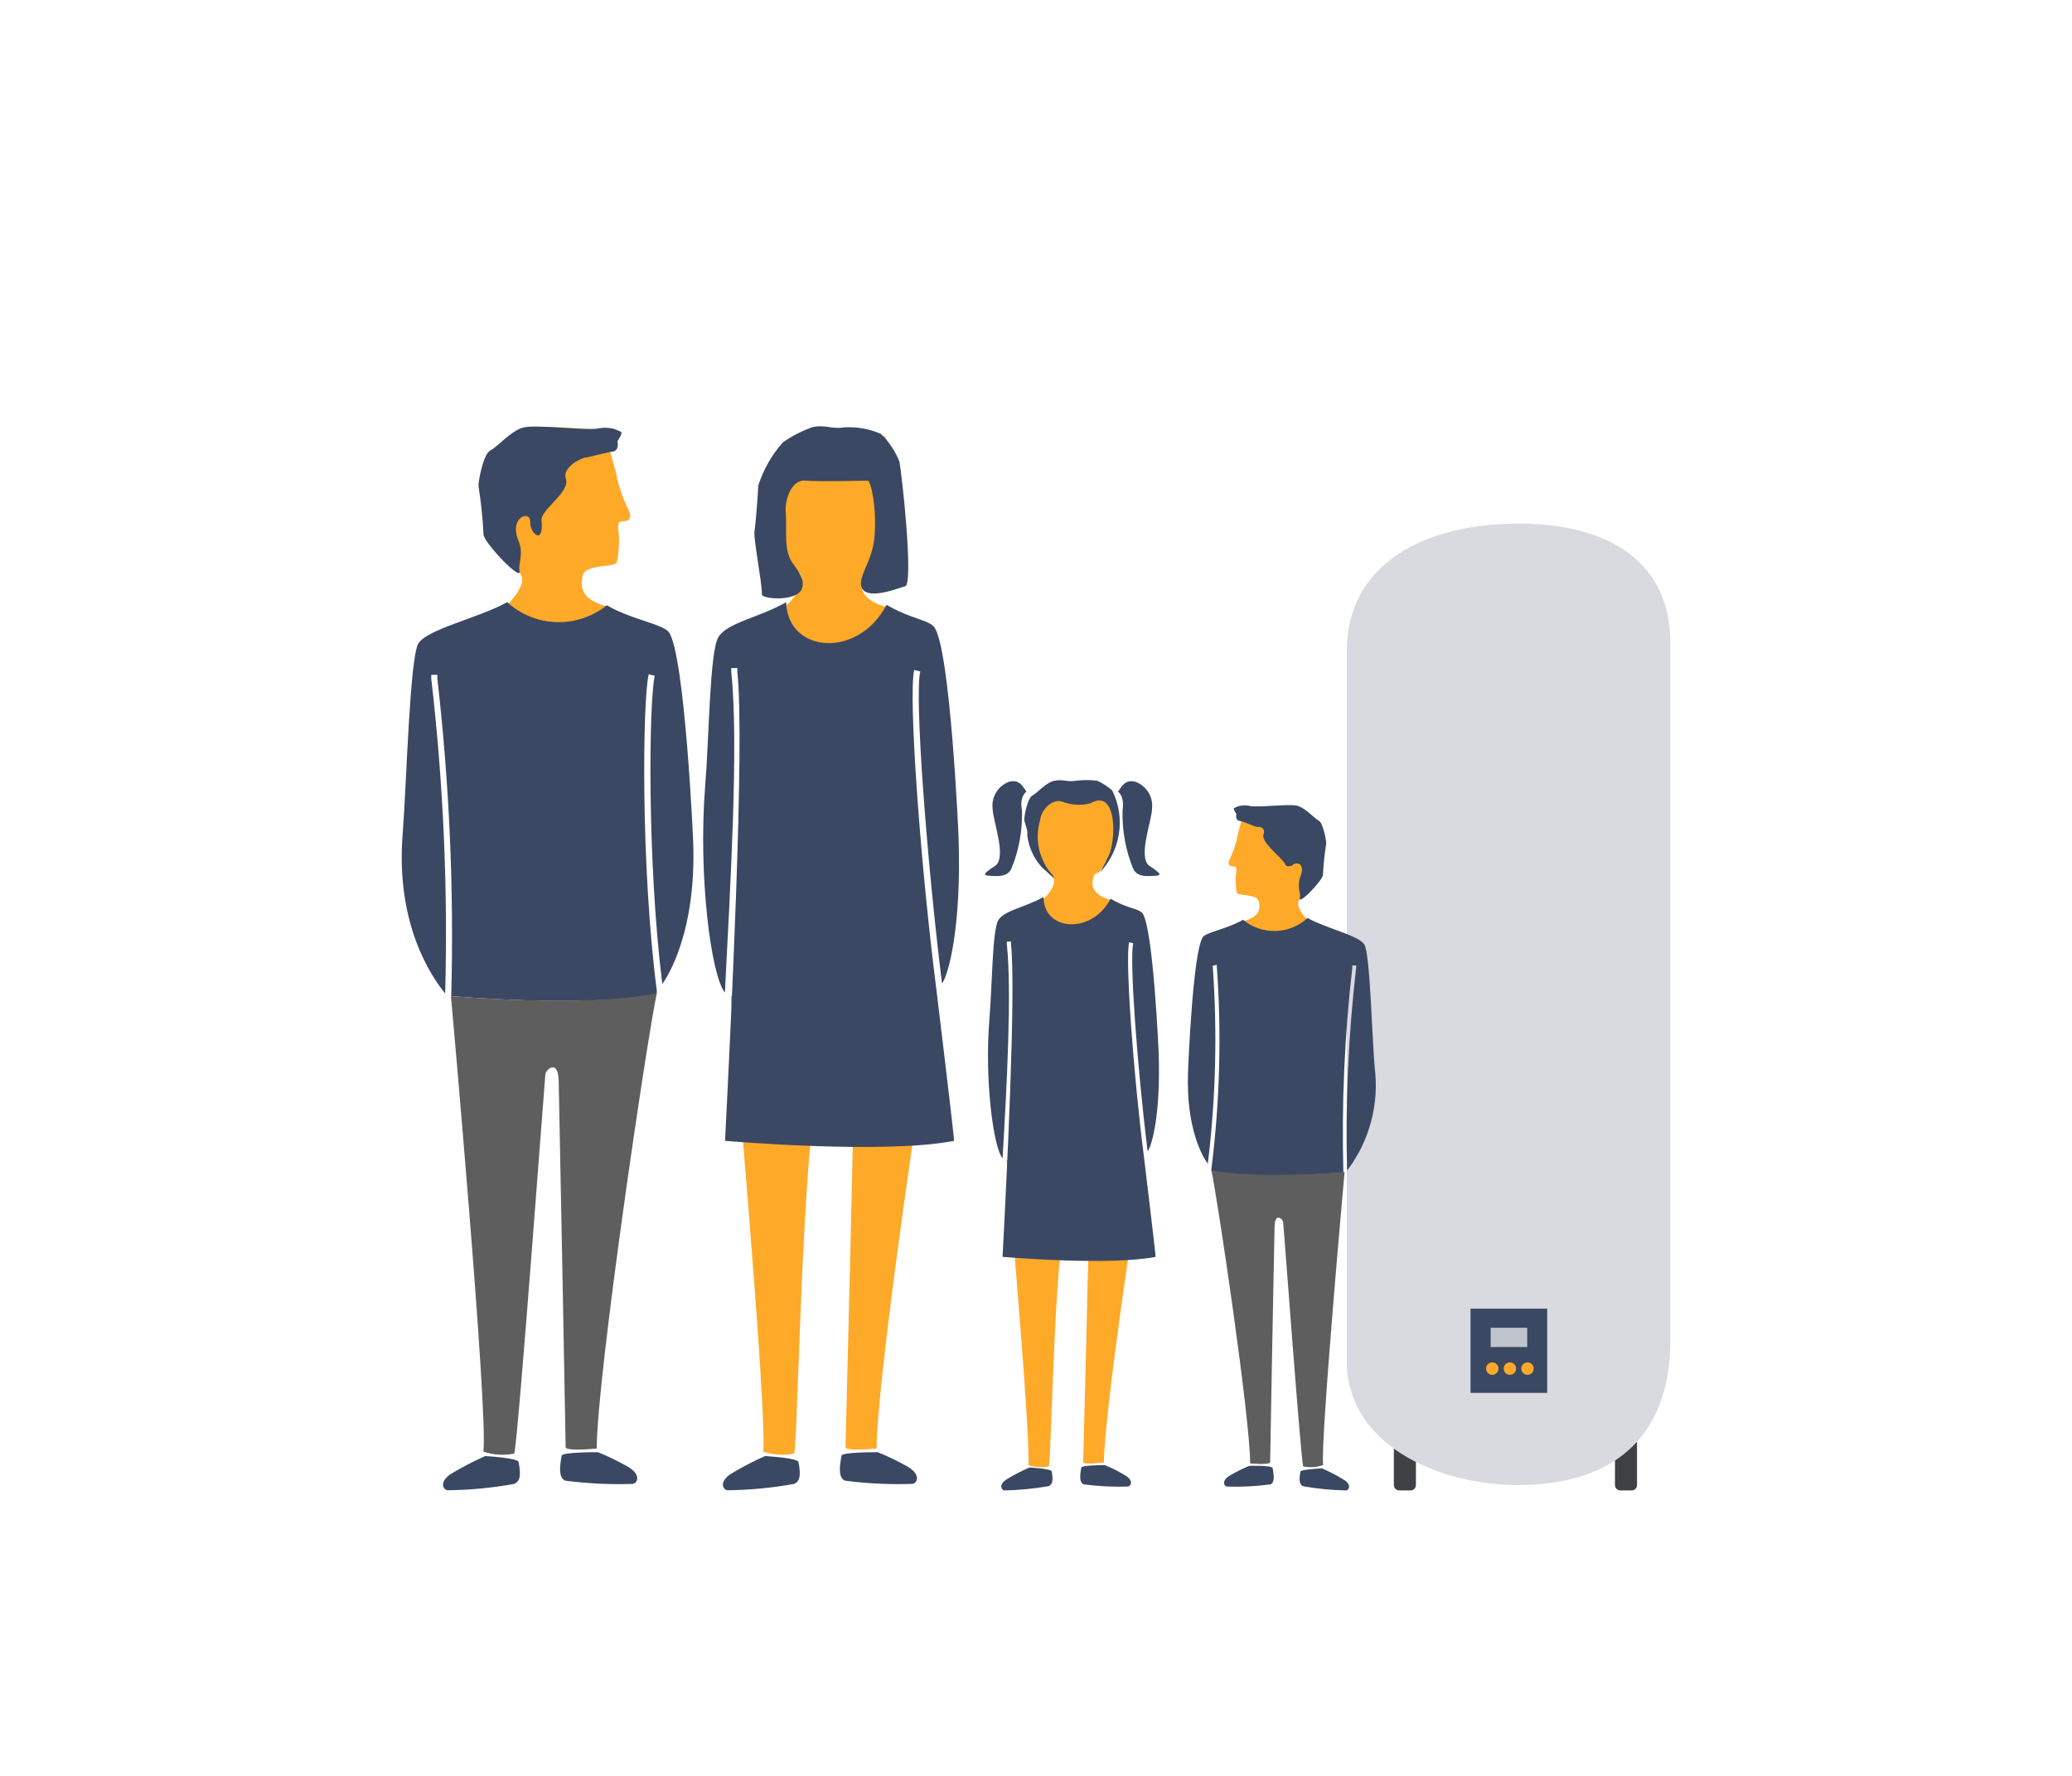
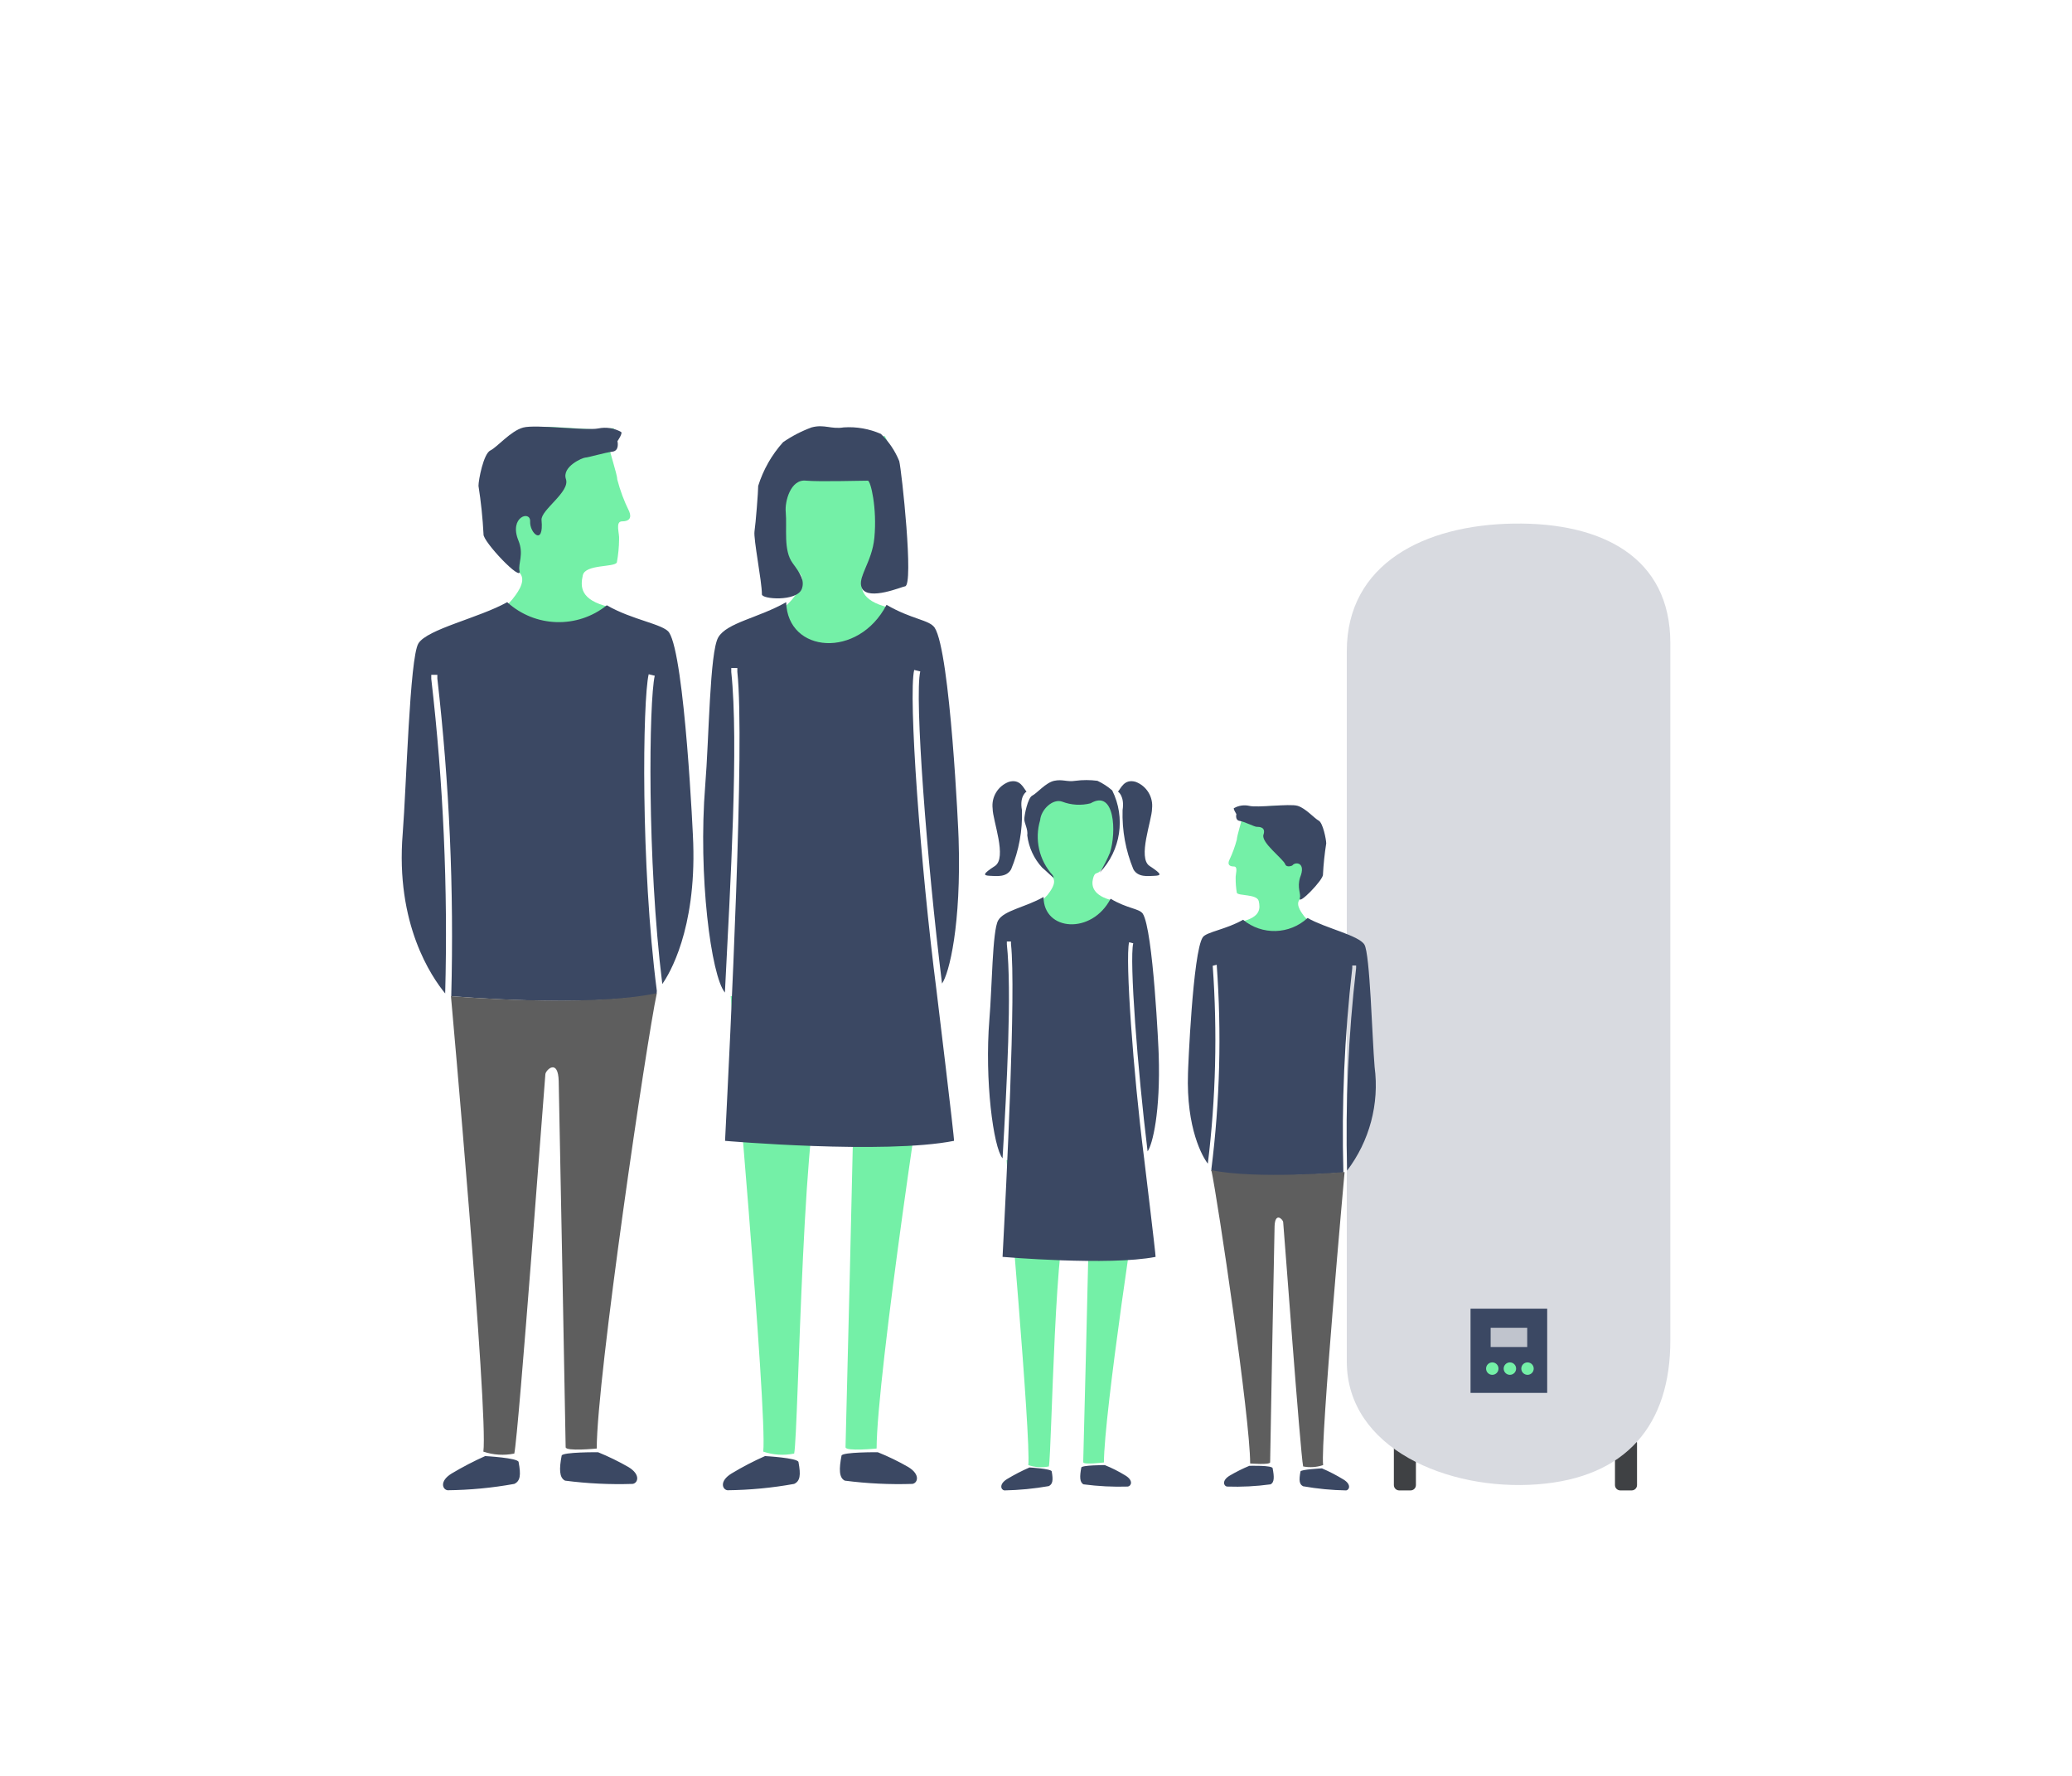
<svg xmlns="http://www.w3.org/2000/svg" id="Calque_1" data-name="Calque 1" viewBox="0 0 140 120">
  <defs>
-     <style>.cls-1{fill:#3f4144}.cls-3{fill:#3b4863}.cls-4{fill:#ffa929}.cls-6{fill:#5e5e5e}</style>
+     <style>.cls-1{fill:#3f4144}.cls-3{fill:#3b4863}.cls-4{fill:#74f0a7}.cls-6{fill:#5e5e5e}</style>
  </defs>
  <rect class="cls-1" x="94.18" y="97.15" width="1.49" height="3.56" rx=".36" />
  <rect class="cls-1" x="109.12" y="97.15" width="1.49" height="3.56" rx=".36" />
  <path d="M103.88 100.3C97.83 100.76 91 97.87 91 92V44c0-5.9 5.23-8.53 11.27-8.62 6-.09 10.59 2.29 10.59 8.07v47.08c.02 5.77-3 9.32-8.98 9.77z" fill="#d8dae0" />
  <path class="cls-3" d="M99.36 88.43h5.18v5.69h-5.18z" />
  <circle class="cls-4" cx="102.02" cy="92.48" r=".42" />
  <circle class="cls-4" cx="103.21" cy="92.48" r=".42" />
  <circle class="cls-4" cx="100.83" cy="92.48" r=".42" />
  <path fill="#c0c4cd" d="M100.72 89.72h2.47v1.3h-2.47z" />
  <path class="cls-4" d="M33.79 41.31a7.73 7.73 0 0 0 .82-.8c.21-.28 1-1.19.53-1.77s-1.48-1.31-1.86-1.86c-.61-.86-.91-5.06 0-6a5.77 5.77 0 0 1 2.85-2c1.09-.16 4.26.26 4.9.1s.52.13.32.29.2.32.2.32-.32.57-.36.7.52 1.77.52 2.12a11.17 11.17 0 0 0 .8 2.14c.19.45 0 .68-.48.68s-.16.83-.2 1.22a9.07 9.07 0 0 1-.15 1.55c-.13.35-2.13.11-2.3.87s-.2 1.67 1.77 2.14a5.58 5.58 0 0 1-3.8 1.82 5.94 5.94 0 0 1-3.56-1.52z" />
  <path class="cls-3" d="M44.24 45.66l-.41-.1c-.41 1.75-.55 12.91.55 21.39 0 0 0 .22-.05.23-4.7.93-13.84.13-13.84.13a152.7 152.7 0 0 0-.94-21.46v-.25h-.41v.27a149.85 149.85 0 0 1 .94 21.26c-.92-1.12-3.37-4.68-2.87-10.81.25-3.15.47-11.87 1.06-12.84s4.11-1.73 6-2.79a5.18 5.18 0 0 0 6.73.21c1.73 1 3.83 1.27 4.21 1.84 1.06 1.61 1.63 13.94 1.63 14.24.19 5.84-1.61 8.84-2.09 9.51-1.04-8.36-.9-19.15-.51-20.83z" />
  <path class="cls-6" d="M40.32 97.88c0-4.75 3.37-27.55 4.06-30.77-4.66 1-13.91.2-13.91.2S33 95.48 32.66 98.09a4 4 0 0 0 2.09.13c.3-1.41 2.06-25.34 2.1-25.64s.86-1.07.9.47.47 24.44.47 24.74 2.1.09 2.1.09z" />
  <path class="cls-3" d="M32.78 98.39a21.82 21.82 0 0 0-2.25 1.17c-.86.52-.63 1.09-.29 1.14a27 27 0 0 0 4.51-.43c.4-.19.46-.59.29-1.48-.04-.28-2.26-.4-2.26-.4zm7.63-.26a17 17 0 0 1 2.05 1c.86.52.63 1.09.29 1.14a28.2 28.2 0 0 1-4.57-.22c-.4-.2-.4-.8-.23-1.69.05-.25 2.46-.23 2.46-.23zM35.1 38.56c.22.87-2.51-2-2.43-2.47a31.53 31.53 0 0 0-.34-3.26c0-.4.34-2.17.8-2.39s1.37-1.32 2.22-1.55 4.23.23 5.08.06a2.22 2.22 0 0 1 1.52.23c.17.06-.23.63-.23.63s.16.65-.34.71-1.66.4-1.83.4-1.6.6-1.31 1.46-1.71 2.08-1.65 2.76c.17 1.79-.81.88-.77.1s-1.45-.32-.79 1.29c.38.92-.03 1.55.07 2.03z" />
  <path class="cls-4" d="M88.67 62.45a5.24 5.24 0 0 1-.53-.51c-.13-.18-.63-.77-.34-1.14s1-.85 1.2-1.2c.39-.55.59-3.26 0-3.86a3.77 3.77 0 0 0-1.84-1.28c-.7-.1-2.74.17-3.15.07s-.33.08-.21.18-.12.21-.12.21a4.8 4.8 0 0 1 .22.45c0 .08-.33 1.14-.33 1.36a7.94 7.94 0 0 1-.51 1.39c-.13.29 0 .43.31.43s.1.54.12.78a5.7 5.7 0 0 0 .08 1c.09.22 1.37.07 1.48.56s.13 1.07-1.14 1.38a3.62 3.62 0 0 0 2.45 1.17 3.81 3.81 0 0 0 2.31-.99z" />
  <path class="cls-3" d="M81.94 65.26l.27-.07A70 70 0 0 1 81.85 79v.14c3 .6 8.92.09 8.92.09a97.41 97.41 0 0 1 .6-13.82v-.17h.26v.17a96.87 96.87 0 0 0-.61 13.69 9.52 9.52 0 0 0 1.86-7c-.17-2-.31-7.64-.69-8.27s-2.64-1.11-3.84-1.8a3.31 3.31 0 0 1-4.36.12c-1.12.65-2.47.82-2.72 1.18-.68 1-1 9-1 9.18-.13 3.76 1 5.69 1.34 6.12a69.29 69.29 0 0 0 .33-13.37z" />
  <path class="cls-6" d="M84.47 98.89c0-3.06-2.18-17.74-2.62-19.82 3 .63 9 .13 9 .13S89.21 97.34 89.4 99a2.66 2.66 0 0 1-1.35.09c-.19-.91-1.32-16.33-1.35-16.52s-.55-.69-.58.3-.3 15.75-.3 15.94-1.35.08-1.35.08z" />
  <path class="cls-3" d="M89.32 99.22a11.36 11.36 0 0 1 1.45.75c.55.33.41.7.19.74a18.35 18.35 0 0 1-2.91-.28c-.26-.13-.29-.39-.18-1 .03-.14 1.45-.21 1.45-.21zm-4.91-.17a10.7 10.7 0 0 0-1.32.66c-.55.33-.41.7-.19.74a17.31 17.31 0 0 0 2.95-.15c.26-.13.25-.51.14-1.08.01-.22-1.58-.17-1.58-.17zm3.42-38.37c-.15.56 1.61-1.25 1.56-1.59a20 20 0 0 1 .22-2.1c0-.25-.22-1.39-.51-1.54s-.88-.84-1.43-1-2.73.15-3.28 0a1.45 1.45 0 0 0-1 .15c-.11 0 .15.41.15.41s-.11.41.22.46 1 .4 1.15.4.64 0 .46.53 1.32 1.62 1.47 2c.08.24.46.11.49.07.19-.25.94-.21.51.83-.21.7.07 1.07-.01 1.38z" />
  <path class="cls-4" d="M52.69 41.31a7.54 7.54 0 0 0 .83-.8c.21-.28 1-1.19.52-1.77s-1.47-1.31-1.85-1.86c-.61-.86-.91-5.06 0-6a5.8 5.8 0 0 1 2.86-2c1.09-.16 2.72.47 3.36.31s.77.22.58.38.79-.11.79-.11a3.49 3.49 0 0 1 .33.83c0 .13.51 1.77.51 2.12a12 12 0 0 0 .38 2.53c.19.45.31.69-.14.69s-.21.49-.24.87a9 9 0 0 1-.25 1.66c-.13.36-1.92 0-2.09.75s-.19 1.67 1.77 2.14c0 0-1.9 3.34-4 3.24s-3.36-2.98-3.36-2.98zm6.54 56.57c0-4.75 3.37-27.55 4.05-30.77-4.65 1-13.91.2-13.91.2s2.49 28.17 2.2 30.78a4 4 0 0 0 2.09.13c.3-1.41.59-25.47 2.1-25.64.3 0 1.89-1.11 1.93.44s-.56 24.47-.56 24.77 2.1.09 2.1.09z" />
  <path class="cls-3" d="M62.18 45.37l-.41-.1c-.41 1.74.42 13.2 1.51 21.68 0 0 1.23 10.13 1.18 10.14-4.71.93-15.47 0-15.47 0 .37-7.4 1.35-26.84.83-31.69v-.26h-.41v.27c.51 4.8-.06 14.33-.43 21.66-.93-1.12-1.82-7.91-1.33-14 .26-3.15.3-9 .88-10s2.74-1.32 4.59-2.38c.09 3.47 4.88 3.84 6.78.18 1.73 1 2.87 1 3.25 1.54 1.06 1.61 1.62 13.94 1.62 14.25.19 5.84-.64 9.13-1.12 9.8-1.03-8.33-1.87-19.41-1.47-21.09zM51.69 98.39a20 20 0 0 0-2.25 1.17c-.86.52-.63 1.09-.29 1.14a27.07 27.07 0 0 0 4.51-.43c.4-.19.46-.59.29-1.48-.06-.28-2.26-.4-2.26-.4zm7.62-.26a16.29 16.29 0 0 1 2.06 1c.85.52.62 1.09.28 1.14a28.31 28.31 0 0 1-4.57-.22c-.4-.2-.39-.8-.22-1.69.05-.25 2.45-.23 2.45-.23zm-7.83-57.97c0-.89-.58-3.74-.5-4.26s.25-2.67.25-3.07a8 8 0 0 1 1.68-2.95 8.63 8.63 0 0 1 1.93-1c.86-.23 1.31.14 2.17 0a5.34 5.34 0 0 1 2.51.44 5.34 5.34 0 0 1 1.24 1.84c.16.62 1 8.41.39 8.46-.15 0-2.46 1-2.91.13-.35-.73.68-1.72.84-3.42.19-2-.25-3.84-.44-3.85-.52 0-3.27.08-4.17 0-1.06-.13-1.45 1.43-1.38 2.11.1 1.12-.18 2.6.48 3.48.51.69.82 1.17.6 1.74-.36.86-2.71.68-2.69.35z" />
  <path class="cls-4" d="M70.23 61a5.7 5.7 0 0 0 .55-.53c.14-.19.65-.8.35-1.18s-.73-.9-1-1.26c-.4-.58-.86-3.37-.27-4a5.29 5.29 0 0 1 2.56-1 7.11 7.11 0 0 1 2.73.62c0 .08.49 2.88 0 4a6.79 6.79 0 0 1-.86 1.25c-.19.17-.32 0-.44.48s0 1.14 1.3 1.46c0 0-1.27 2.23-2.66 2.17S70.23 61 70.23 61zm4.36 37.82c0-3.17 2.26-18.41 2.71-20.56-3.11.66-9.29.13-9.29.13S69.67 97.22 69.48 99a2.69 2.69 0 0 0 1.39.09c.2-1 .4-17 1.41-17.14.2 0 1.26-.73 1.29.3s-.38 16.35-.38 16.55 1.4.02 1.4.02z" />
  <path class="cls-3" d="M76.57 63.74l-.28-.07c-.27 1.16.28 8.82 1 14.48 0 0 .82 6.77.79 6.78-3.15.62-10.34 0-10.34 0 .26-4.93.92-17.93.57-21.14v-.17h-.28v.18c.34 3.21 0 9.57-.29 14.47-.62-.74-1.22-5.28-.89-9.38.18-2.1.2-6 .59-6.69s1.83-.88 3.07-1.59c0 2.32 3.26 2.56 4.53.12 1.15.68 1.91.65 2.17 1 .71 1.07 1.08 9.31 1.08 9.52.13 3.9-.42 6.1-.75 6.55-.68-5.54-1.24-12.94-.97-14.06zm-7.01 35.42a13.07 13.07 0 0 0-1.51.78c-.57.35-.42.73-.19.77a19.52 19.52 0 0 0 3-.29c.27-.13.31-.4.2-1-.06-.18-1.5-.26-1.5-.26zm5.09-.16a9.2 9.2 0 0 1 1.37.69c.58.34.42.72.19.76a18.55 18.55 0 0 1-3-.15c-.27-.14-.26-.54-.15-1.13-.01-.17 1.59-.17 1.59-.17zm-4.24-40.38a3.93 3.93 0 0 1-1-2.17c.06-.42-.2-.82-.2-1.09s.23-1.45.54-1.6.91-.88 1.48-1 .86.09 1.43 0a5.72 5.72 0 0 1 1.49 0 4.27 4.27 0 0 1 1 .65 4.89 4.89 0 0 1-.84 5.55 9.06 9.06 0 0 0 .69-1.35c.44-1.37.33-4.3-1.31-3.33a3.17 3.17 0 0 1-1.92-.11c-.63-.23-1.43.53-1.49 1.25a3.87 3.87 0 0 0 .84 3.71c.35.53-.53-.38-.71-.51zm-1.05-5.13c-.2-.22-.42-.88-1.19-.66a1.71 1.71 0 0 0-1.1 1.81c0 .79 1 3.33.15 3.88s-.79.64-.33.66 1.12.11 1.43-.44a9.54 9.54 0 0 0 .73-4c-.18-.96.31-1.25.31-1.25z" />
  <path class="cls-3" d="M75.54 53.49c.2-.22.42-.88 1.19-.66a1.72 1.72 0 0 1 1.11 1.81c0 .79-1 3.33-.16 3.88s.8.64.33.66-1.12.11-1.43-.44a9.71 9.71 0 0 1-.73-4c.15-.96-.31-1.25-.31-1.25z" />
</svg>
